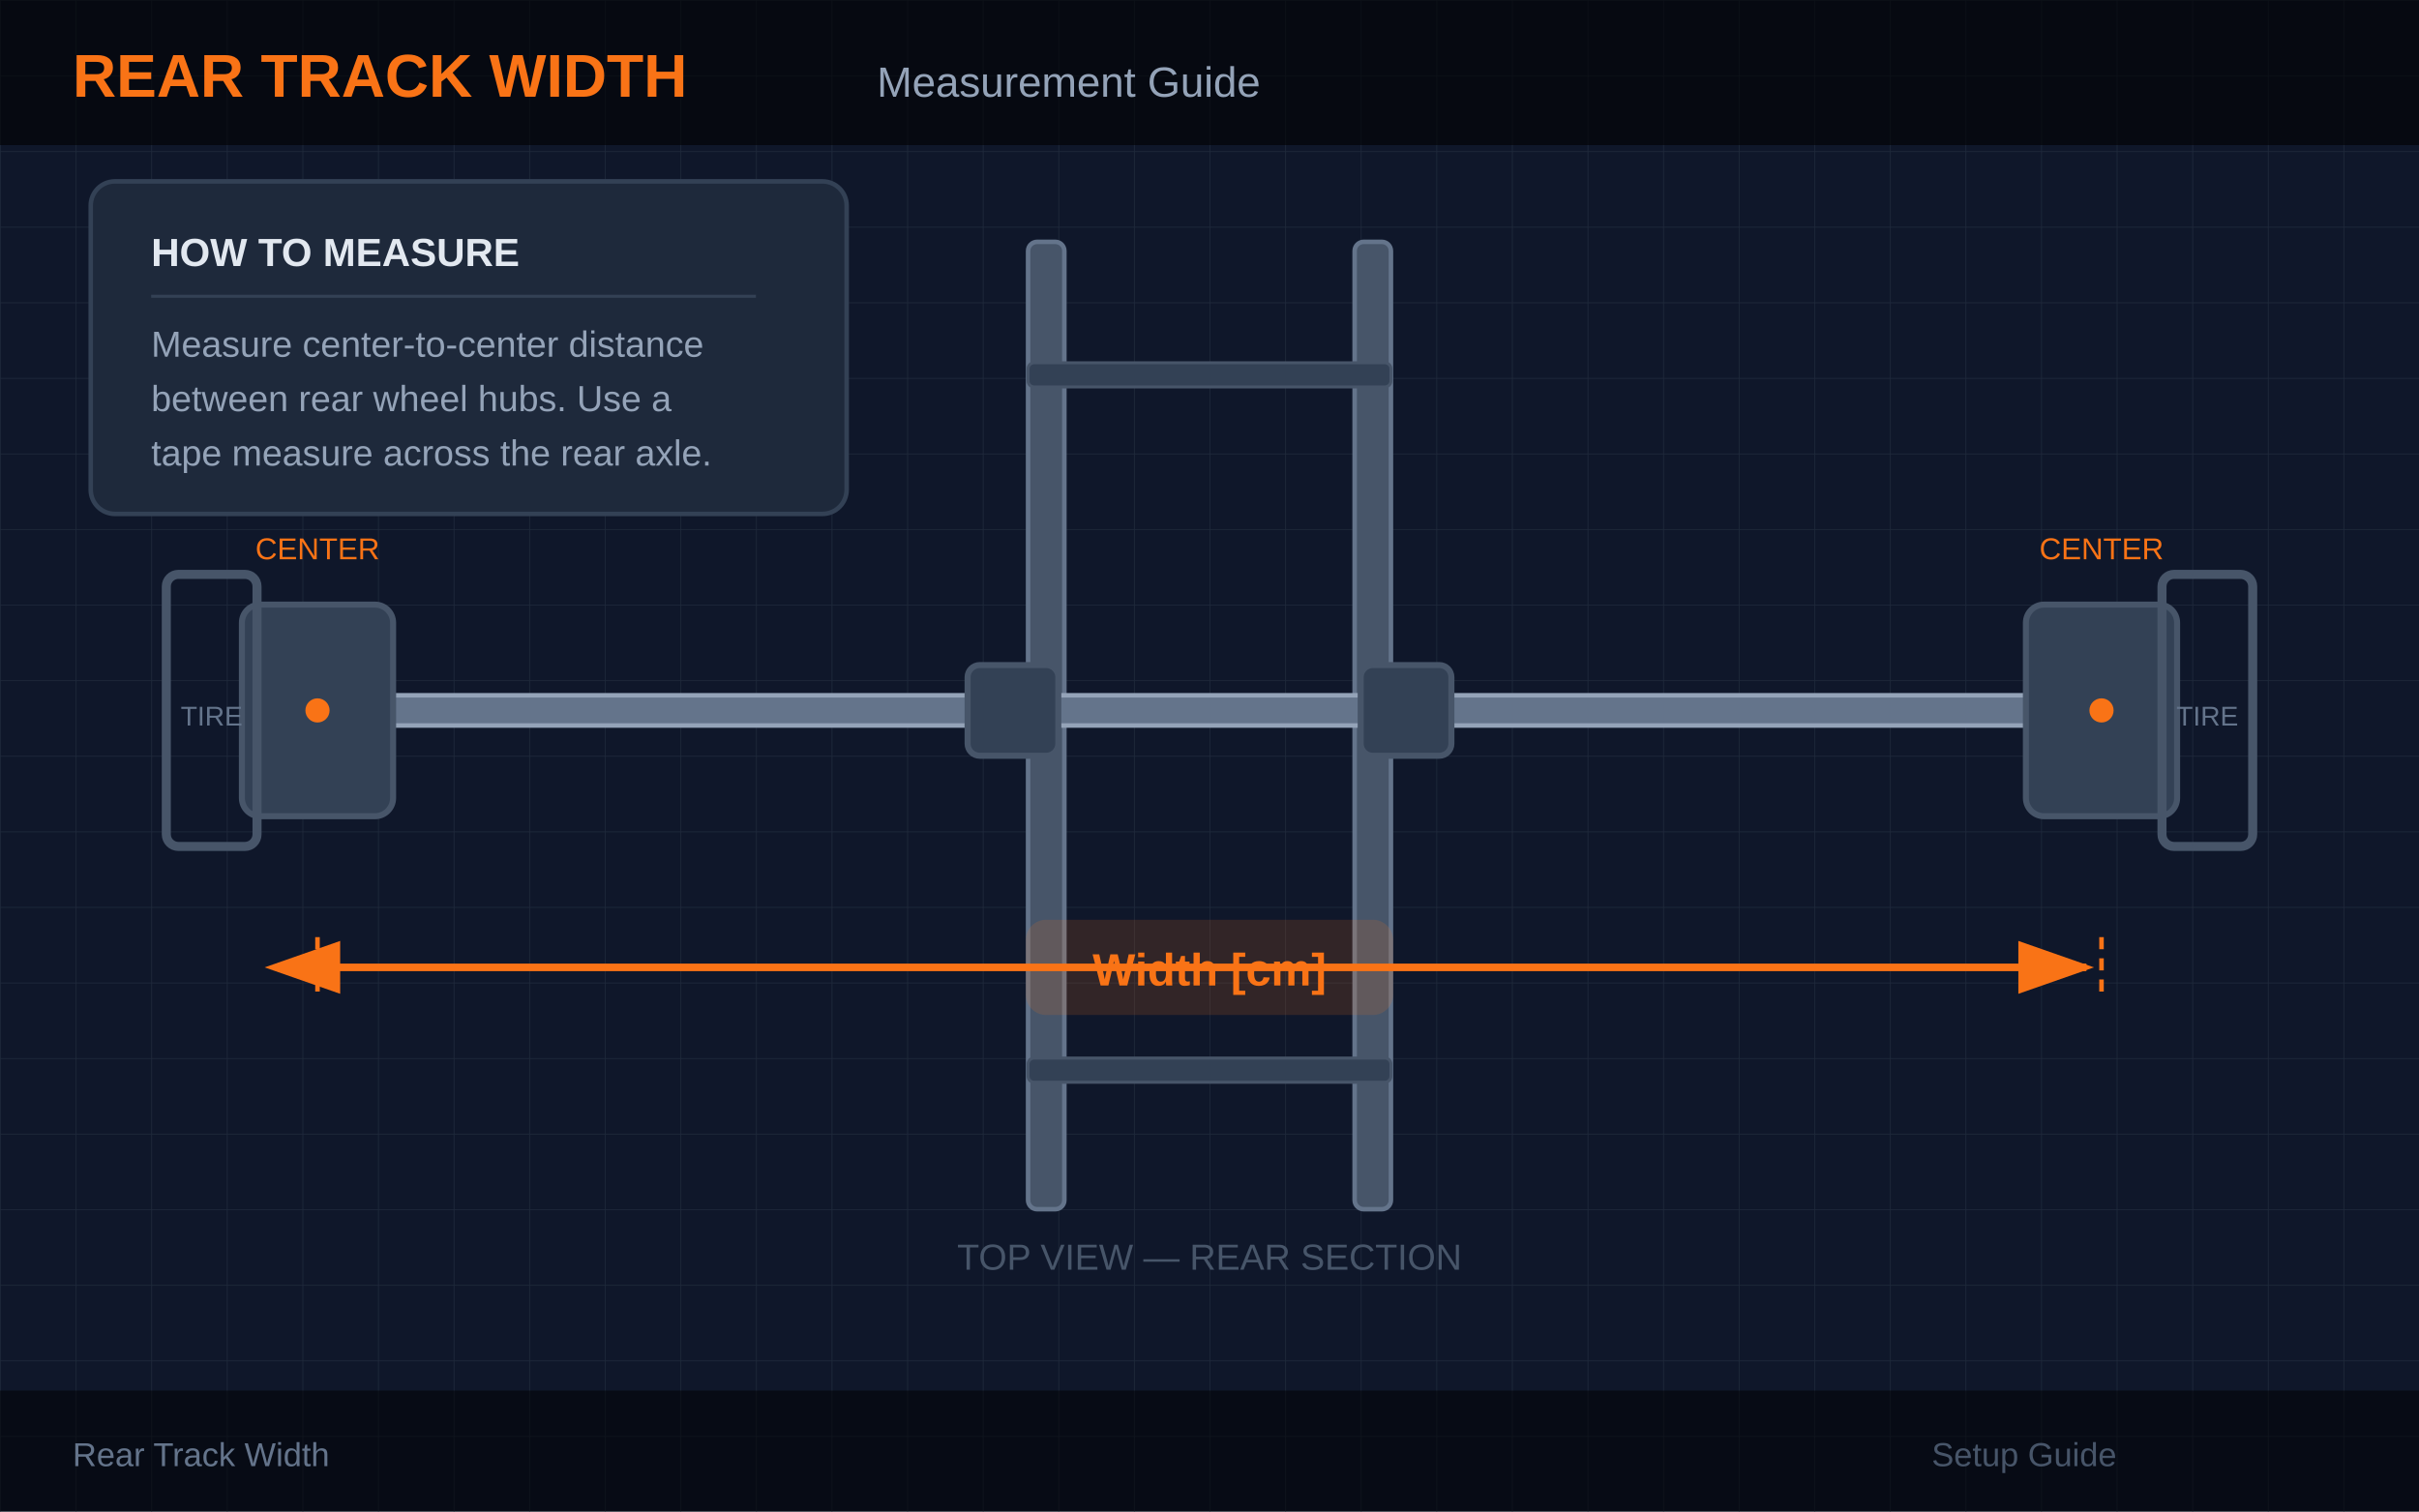
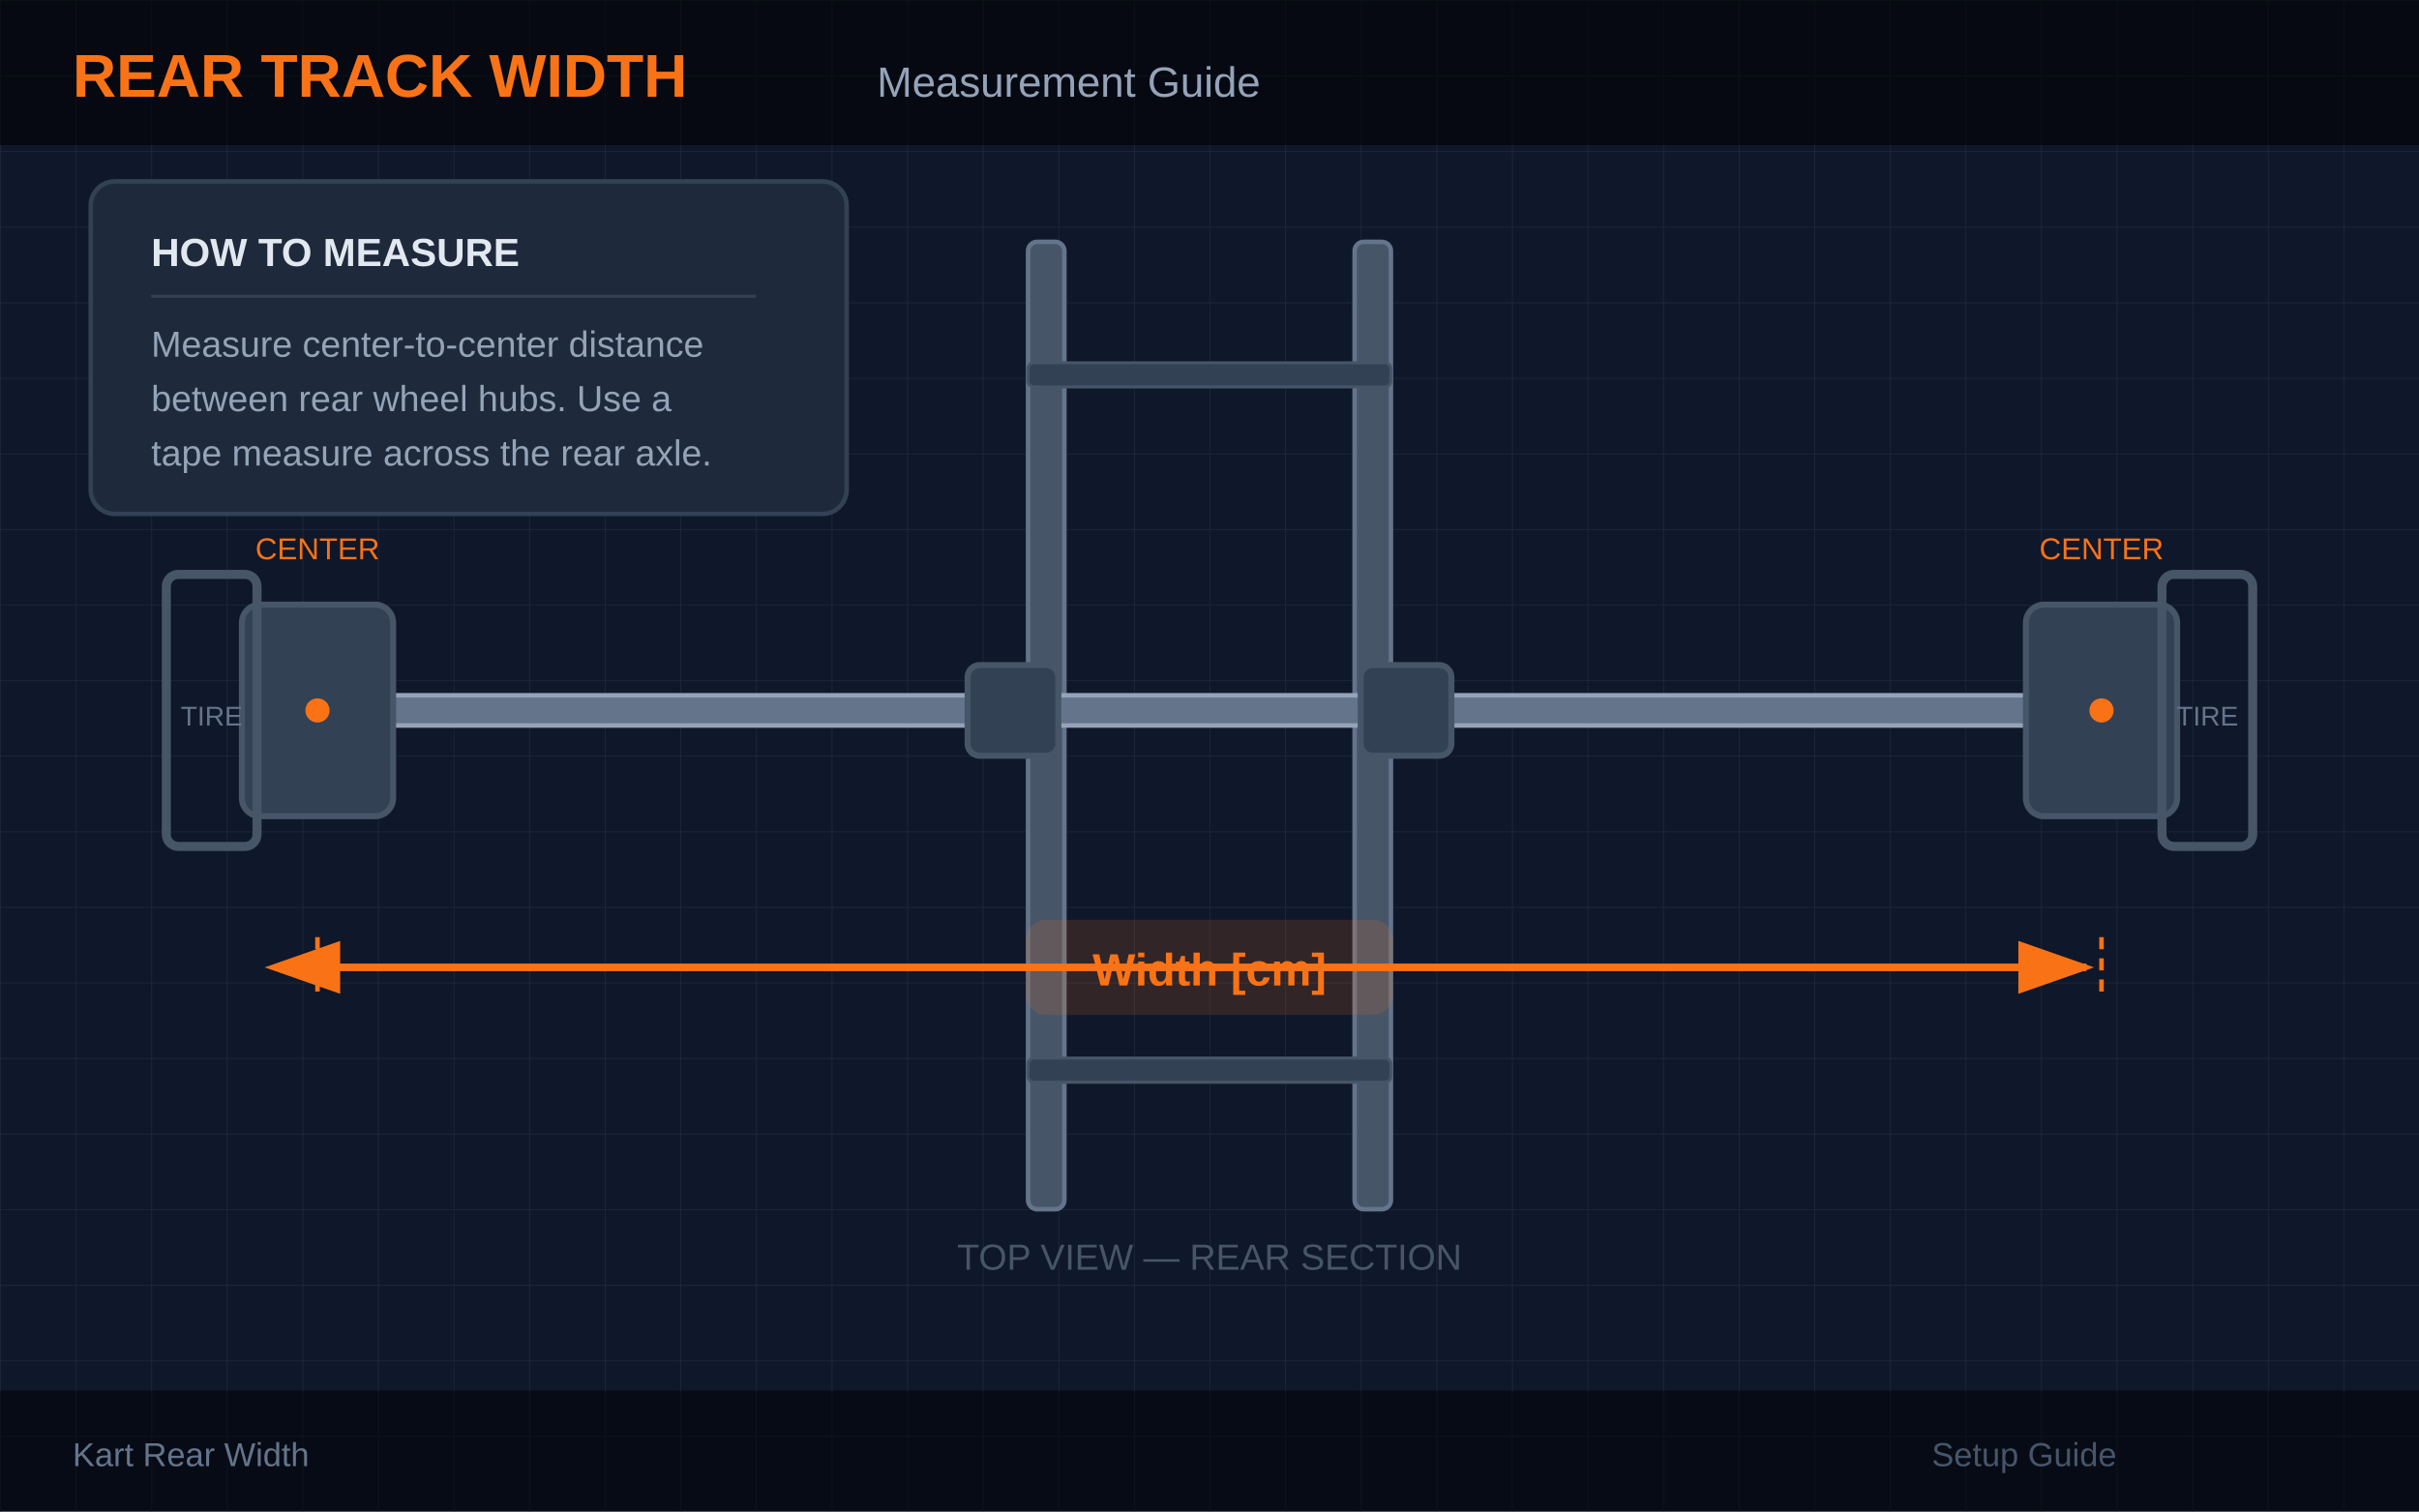
<svg xmlns="http://www.w3.org/2000/svg" viewBox="0 0 800 500">
  <defs>
    <marker id="aO" markerWidth="10" markerHeight="7" refX="9" refY="3.5" orient="auto">
      <polygon points="0 0, 10 3.5, 0 7" fill="#f97316" />
    </marker>
    <marker id="aOR" markerWidth="10" markerHeight="7" refX="1" refY="3.5" orient="auto-start-reverse">
      <polygon points="0 0, 10 3.5, 0 7" fill="#f97316" />
    </marker>
  </defs>
  <rect width="800" height="500" fill="#0f172a" />
  <pattern id="grid" width="25" height="25" patternUnits="userSpaceOnUse">
    <path d="M 25 0 L 0 0 0 25" fill="none" stroke="#1e293b" stroke-width="0.5" />
  </pattern>
  <rect width="800" height="500" fill="url(#grid)" />
  <rect x="0" y="0" width="800" height="48" fill="rgba(0,0,0,0.6)" />
  <text x="24" y="32" fill="#f97316" font-family="Arial, Helvetica, sans-serif" font-size="20" font-weight="bold">REAR TRACK WIDTH</text>
  <text x="290" y="32" fill="#94a3b8" font-family="Arial, Helvetica, sans-serif" font-size="14">Measurement Guide</text>
  <rect x="340" y="80" width="12" height="320" rx="3" fill="#475569" stroke="#64748b" stroke-width="1.5" />
  <rect x="448" y="80" width="12" height="320" rx="3" fill="#475569" stroke="#64748b" stroke-width="1.5" />
  <rect x="340" y="120" width="120" height="8" rx="2" fill="#334155" stroke="#475569" stroke-width="1" />
  <rect x="340" y="350" width="120" height="8" rx="2" fill="#334155" stroke="#475569" stroke-width="1" />
  <rect x="100" y="230" width="600" height="10" rx="4" fill="#64748b" stroke="#94a3b8" stroke-width="1.5" />
  <rect x="320" y="220" width="30" height="30" rx="4" fill="#334155" stroke="#475569" stroke-width="2" />
  <rect x="450" y="220" width="30" height="30" rx="4" fill="#334155" stroke="#475569" stroke-width="2" />
  <rect x="80" y="200" width="50" height="70" rx="6" fill="#334155" stroke="#475569" stroke-width="2" />
  <rect x="55" y="190" width="30" height="90" rx="4" fill="none" stroke="#475569" stroke-width="3" />
  <text x="70" y="240" fill="#64748b" font-family="Arial, Helvetica, sans-serif" font-size="9" text-anchor="middle">TIRE</text>
  <rect x="670" y="200" width="50" height="70" rx="6" fill="#334155" stroke="#475569" stroke-width="2" />
  <rect x="715" y="190" width="30" height="90" rx="4" fill="none" stroke="#475569" stroke-width="3" />
  <text x="730" y="240" fill="#64748b" font-family="Arial, Helvetica, sans-serif" font-size="9" text-anchor="middle">TIRE</text>
  <line x1="105" y1="310" x2="105" y2="330" stroke="#f97316" stroke-width="1.5" stroke-dasharray="4,3" />
  <line x1="695" y1="310" x2="695" y2="330" stroke="#f97316" stroke-width="1.5" stroke-dasharray="4,3" />
  <line x1="110" y1="320" x2="690" y2="320" stroke="#f97316" stroke-width="2.5" marker-start="url(#aOR)" marker-end="url(#aO)" />
  <rect x="340" y="305" width="120" height="30" rx="6" fill="#f97316" opacity="0.15" stroke="#f97316" stroke-width="1.5" />
  <text x="400" y="326" fill="#f97316" font-family="Arial, Helvetica, sans-serif" font-size="15" font-weight="bold" text-anchor="middle">Width [cm]</text>
  <circle cx="105" cy="235" r="4" fill="#f97316" />
  <circle cx="695" cy="235" r="4" fill="#f97316" />
  <text x="105" y="185" fill="#f97316" font-family="Arial, Helvetica, sans-serif" font-size="10" text-anchor="middle">CENTER</text>
  <text x="695" y="185" fill="#f97316" font-family="Arial, Helvetica, sans-serif" font-size="10" text-anchor="middle">CENTER</text>
  <text x="400" y="420" fill="#475569" font-family="Arial, Helvetica, sans-serif" font-size="12" text-anchor="middle">TOP VIEW — REAR SECTION</text>
  <rect x="30" y="60" width="250" height="110" rx="8" fill="#1e293b" stroke="#334155" stroke-width="1.5" />
  <text x="50" y="88" fill="#e2e8f0" font-family="Arial, Helvetica, sans-serif" font-size="13" font-weight="bold">HOW TO MEASURE</text>
  <line x1="50" y1="98" x2="250" y2="98" stroke="#334155" stroke-width="1" />
  <text x="50" y="118" fill="#94a3b8" font-family="Arial, Helvetica, sans-serif" font-size="12">Measure center-to-center distance</text>
  <text x="50" y="136" fill="#94a3b8" font-family="Arial, Helvetica, sans-serif" font-size="12">between rear wheel hubs. Use a</text>
  <text x="50" y="154" fill="#94a3b8" font-family="Arial, Helvetica, sans-serif" font-size="12">tape measure across the rear axle.</text>
  <rect x="0" y="460" width="800" height="40" fill="rgba(0,0,0,0.5)" />
-   <text x="24" y="485" fill="#64748b" font-family="Arial, Helvetica, sans-serif" font-size="11">Rear Track Width</text>
+   <text x="24" y="485" fill="#64748b" font-family="Arial, Helvetica, sans-serif" font-size="11">Kart Rear Width</text>
  <text x="700" y="485" fill="#475569" font-family="Arial, Helvetica, sans-serif" font-size="11" text-anchor="end">Setup Guide</text>
</svg>
